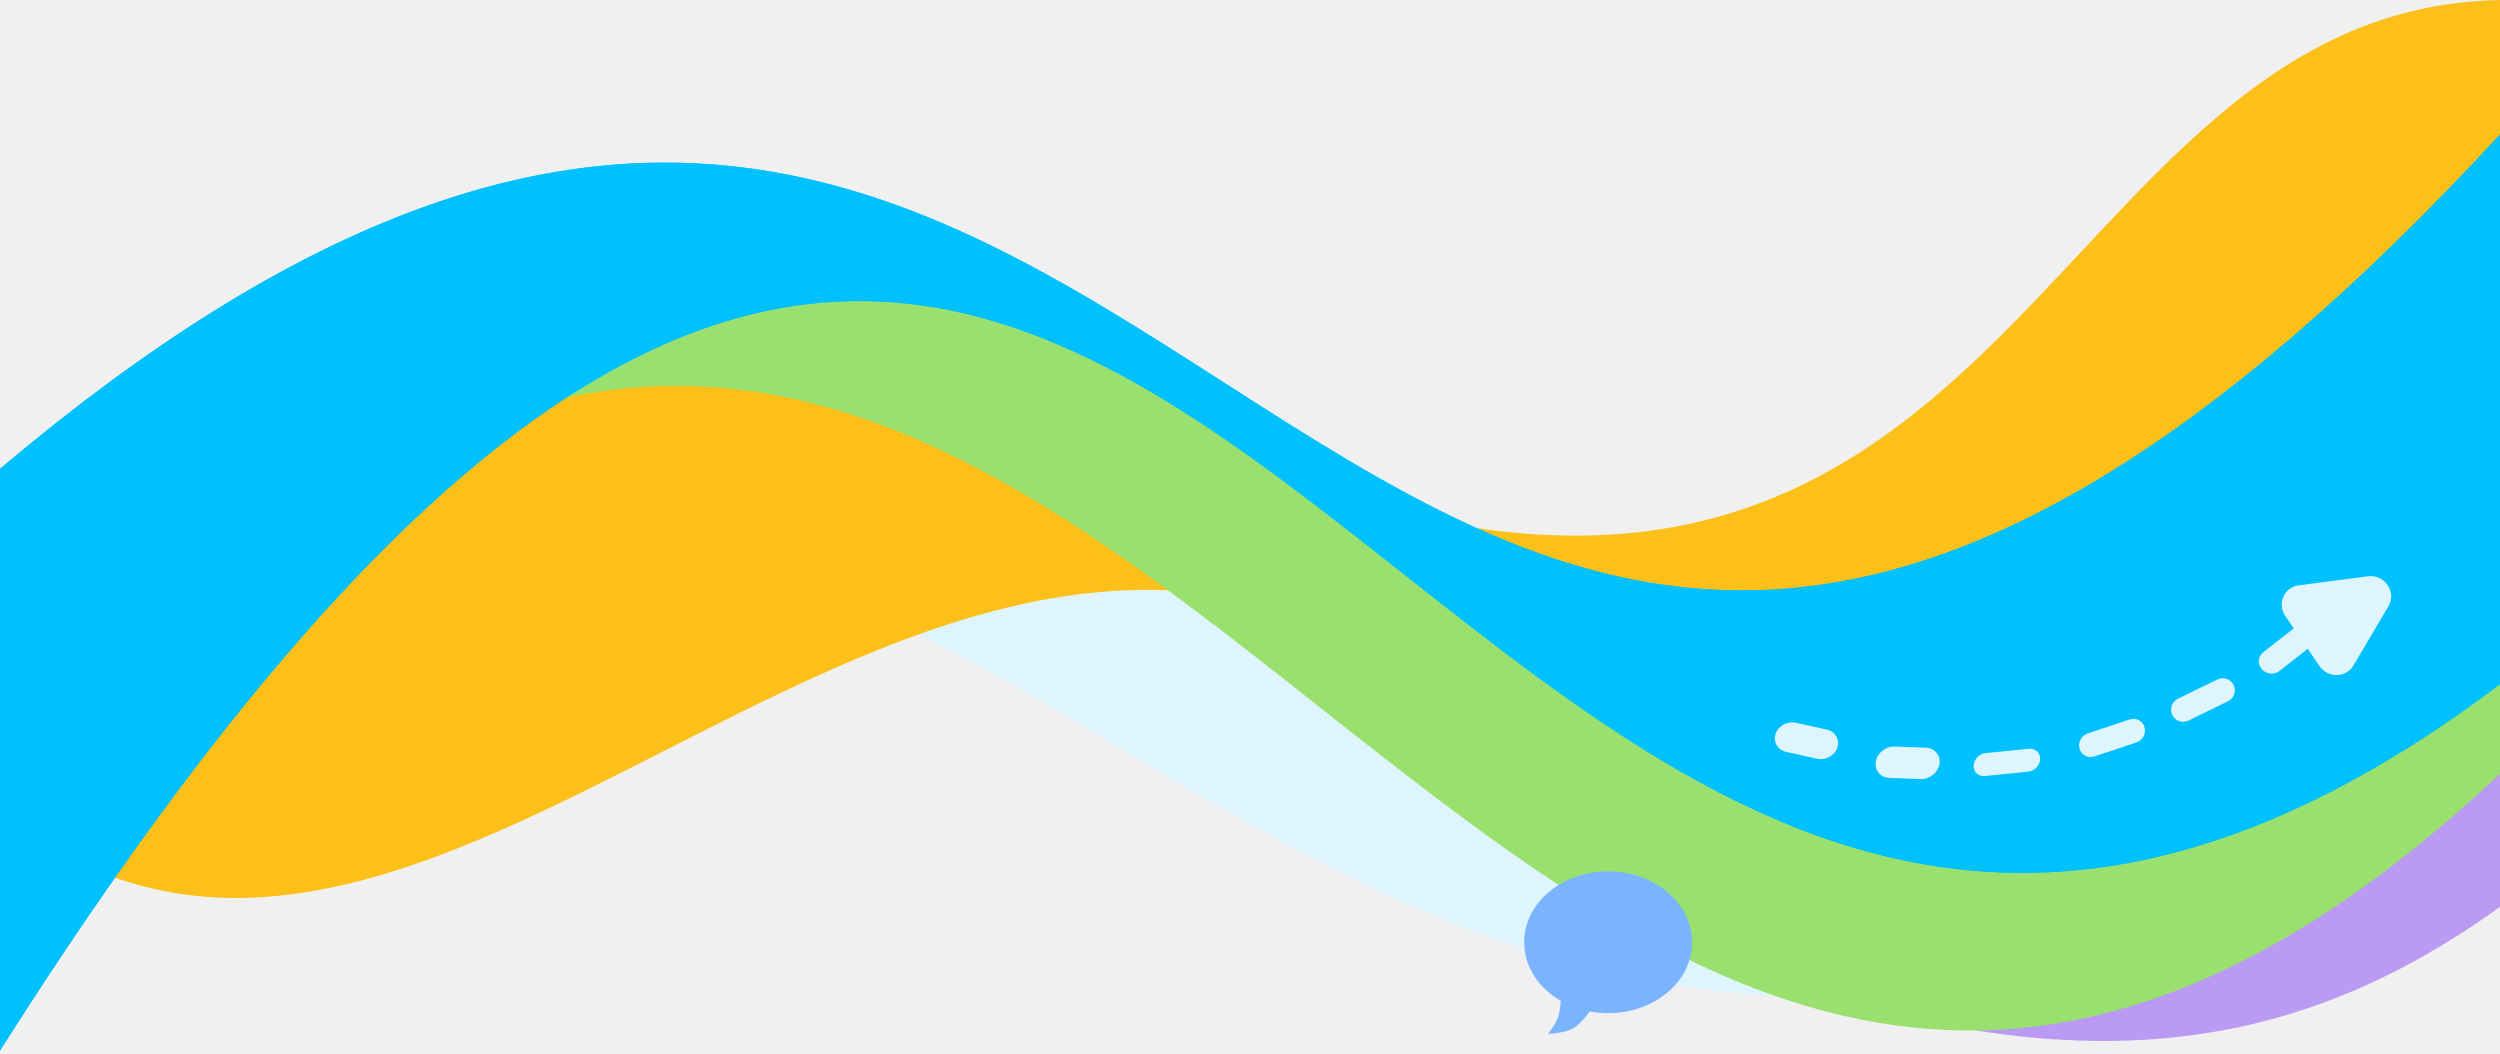
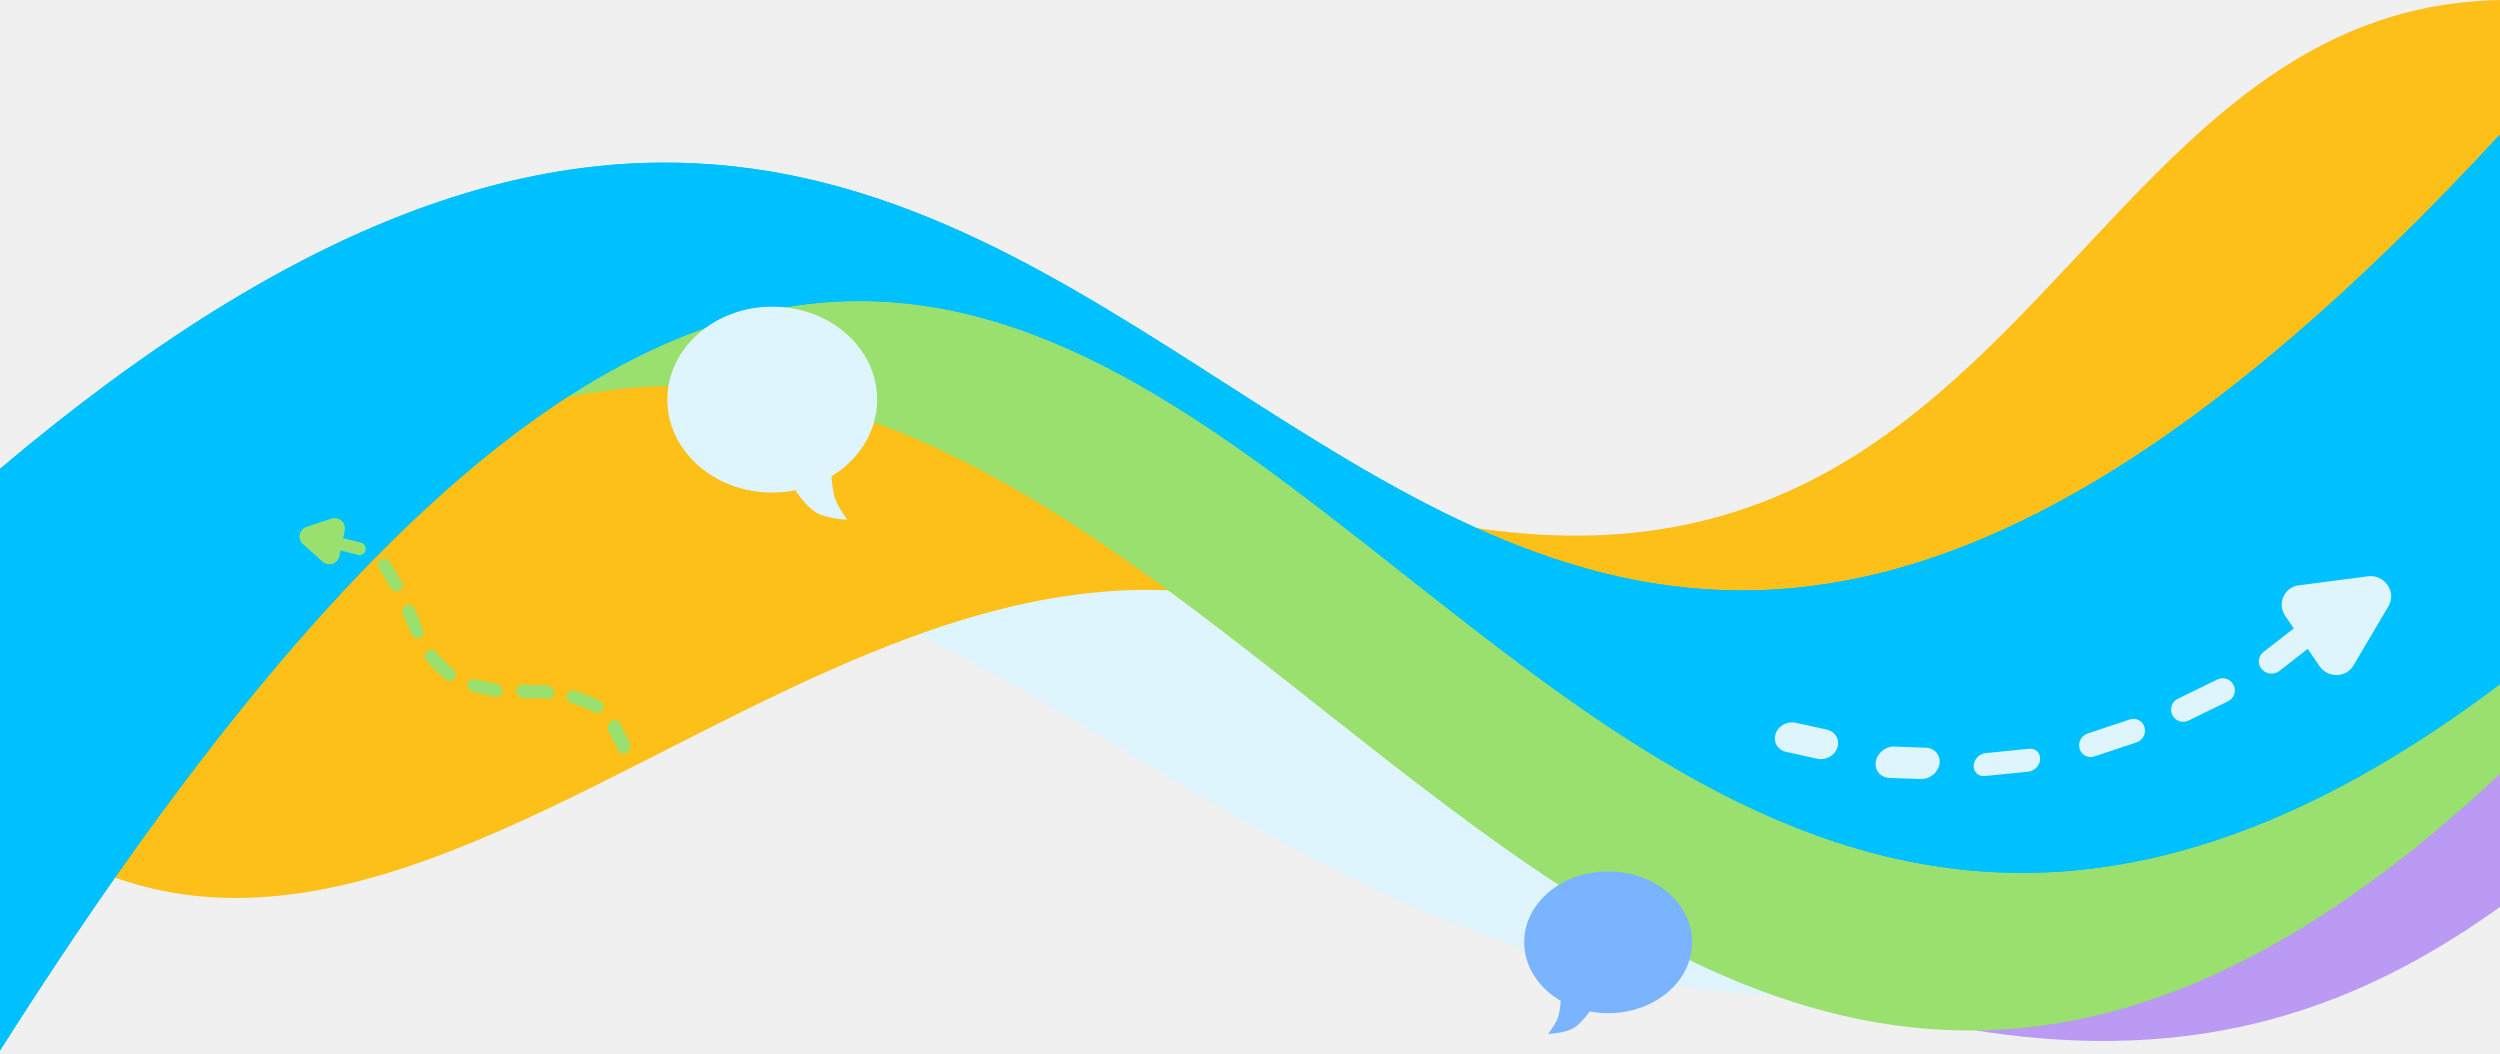
<svg xmlns="http://www.w3.org/2000/svg" width="375" height="158" viewBox="0 0 375 158" fill="none">
-   <g clip-path="url(#clip0_165_1751)">
+   <g clip-path="url(#clip0_2027_93)">
    <path fill-rule="evenodd" clip-rule="evenodd" d="M273.363 137.712L266.138 149.338C157.517 143.428 120.073 18.904 17.112 131.841L56.055 60.69L104.408 38.409L159.455 61.903L273.363 137.712Z" fill="#DFF5FE" />
    <path fill-rule="evenodd" clip-rule="evenodd" d="M216.946 83.349L221.47 79.206C322.195 94.15 312.527 -43.572 425.465 14.265L362.766 78.197L276.337 107.911L227.054 91.685L216.946 83.349Z" fill="#FCC018" />
    <path fill-rule="evenodd" clip-rule="evenodd" d="M214.011 94.85L207.384 97.721C124.16 51.998 50.368 195.793 -18.298 102.504L77.452 56.057L174.39 51.78L209.762 83.269L214.011 94.85Z" fill="#FCC018" />
    <path fill-rule="evenodd" clip-rule="evenodd" d="M541.299 52.585L534.883 57.734C392.022 39.165 405.735 210.289 245.551 138.424L334.479 58.988L457.064 22.067L526.963 42.228L541.299 52.585Z" fill="#BA9AF2" />
    <path fill-rule="evenodd" clip-rule="evenodd" d="M167.068 51.209L109.332 33.023L85.033 59.603C203.827 34.654 263.204 293.232 431.023 48.288L283.794 97.159L225.631 85.94L180.394 59.555L167.068 51.209Z" fill="#99E06F" />
    <path fill-rule="evenodd" clip-rule="evenodd" d="M0 70.326C182.152 -83.553 195.581 215.103 375.471 19.67C422.027 -30.918 483.867 79.129 525.473 -5.997L517 65.697C479.996 115.237 481.456 -14.372 420.709 59.506C211.595 293.271 193.901 -148.416 0 157.586V70.326Z" fill="#00C1FF" />
    <path fill-rule="evenodd" clip-rule="evenodd" d="M0 70.326C182.152 -83.553 195.581 215.103 375.471 19.67C422.027 -30.918 485.466 74.212 527.071 -10.914L517 65.697C479.996 115.237 481.456 -14.372 420.709 59.506C211.595 293.271 193.901 -148.416 0 157.587V70.326Z" fill="#00C1FF" />
    <path fill-rule="evenodd" clip-rule="evenodd" d="M234.115 150.123C230.803 148.207 228.629 144.988 228.629 141.341C228.629 135.467 234.268 130.705 241.223 130.705C248.179 130.705 253.817 135.467 253.817 141.341C253.817 147.216 248.179 151.978 241.223 151.978C240.269 151.978 239.339 151.888 238.445 151.718C238.214 152.05 237.079 153.63 235.963 154.257C234.668 154.983 232.216 155.093 232.216 155.093C232.216 155.093 233.273 153.738 233.651 152.737C233.976 151.877 234.089 150.517 234.115 150.123Z" fill="#7AB4FF" />
    <path d="M355.193 86.44C357.695 86.113 359.531 88.804 358.266 90.944L353.018 99.823C351.908 101.7 349.171 101.745 347.916 99.906L342.785 92.386C341.531 90.547 342.619 88.085 344.814 87.798L355.193 86.44Z" fill="#DFF5FE" />
    <rect width="10.244" height="3.671" rx="1.835" transform="matrix(0.780053 -0.609526 0.654736 0.769535 338.058 98.9497)" fill="#DFF5FE" />
    <rect width="10.279" height="3.623" rx="1.811" transform="matrix(0.894473 -0.43634 0.439292 0.90271 325.048 105.609)" fill="#DFF5FE" />
    <rect width="10.274" height="3.586" rx="1.793" transform="matrix(0.947858 -0.315719 0.279532 0.959033 311.437 110.595)" fill="#DFF5FE" />
    <rect width="9.969" height="3.472" rx="1.736" transform="matrix(1.00045 -0.100652 -0.0324373 0.989897 296.104 113.143)" fill="#DFF5FE" />
    <rect width="9.471" height="4.826" rx="2.413" transform="matrix(1.00838 0.0356662 -0.156272 0.975474 281.745 111.899)" fill="#DFF5FE" />
    <rect width="9.379" height="4.668" rx="2.334" transform="matrix(0.988911 0.217822 -0.304711 0.937566 267.044 107.901)" fill="#DFF5FE" />
  </g>
+   <path d="M45.454 81.632C44.572 80.844 44.872 79.396 45.996 79.025L49.721 77.796C50.844 77.425 51.948 78.41 51.707 79.568L50.909 83.409C50.668 84.567 49.264 85.031 48.381 84.243L45.454 81.632Z" fill="#99E06F" />
+   <rect x="54.598" y="83.463" width="4.371" height="1.878" rx="0.939" transform="rotate(-165.548 54.5977 83.4629)" fill="#99E06F" />
+   <path d="M92.029 108.063C92.416 107.974 92.794 108.157 92.989 108.528L94.442 111.297C94.766 111.913 94.461 112.761 93.832 112.994C93.41 113.15 92.971 112.972 92.755 112.558L91.308 109.785C90.964 109.125 91.342 108.221 92.029 108.063Z" fill="#99E06F" />
+   <rect width="5.678" height="1.987" rx="0.994" transform="matrix(0.999677 0.0254226 0.134042 0.990976 77.3047 102.7)" fill="#99E06F" />
+   <rect width="5.342" height="1.94" rx="0.97" transform="matrix(0.979408 0.201892 -0.0730891 0.997325 70.1992 101.693)" fill="#99E06F" />
+   <path d="M90.441 106.324C90.263 106.844 89.695 107.086 89.195 106.855L87.431 106.038L85.69 105.45C85.171 105.275 84.884 104.69 85.062 104.17C85.222 103.701 85.706 103.451 86.176 103.601C86.738 103.78 87.477 104.026 88.034 104.247C88.623 104.482 89.377 104.835 89.937 105.106C90.385 105.323 90.602 105.855 90.441 106.324Z" fill="#99E06F" />
+   <path d="M63.974 97.778C64.338 97.366 64.956 97.361 65.329 97.766L66.646 99.196L68.028 100.405C68.441 100.766 68.483 101.416 68.119 101.828C67.792 102.2 67.249 102.246 66.872 101.928C66.421 101.547 65.833 101.037 65.403 100.619C64.948 100.177 64.387 99.561 63.974 99.097C63.644 98.725 63.647 98.15 63.974 97.778Z" fill="#99E06F" />
+   <rect width="5.228" height="1.878" rx="0.939" transform="matrix(0.387256 0.921972 -0.922466 0.386079 61.793 90.4355)" fill="#99E06F" />
+   <rect width="5.437" height="1.889" rx="0.945" transform="matrix(0.510431 0.859919 -0.888888 0.458124 57.9971 83.4709)" fill="#99E06F" />
+   <path fill-rule="evenodd" clip-rule="evenodd" d="M124.72 71.453C128.858 68.941 131.574 64.722 131.574 59.942C131.574 52.242 124.529 46 115.839 46C107.149 46 100.104 52.242 100.104 59.942C100.104 67.642 107.149 73.884 115.839 73.884C117.032 73.884 118.193 73.766 119.31 73.544C119.597 73.977 121.016 76.05 122.412 76.871C124.03 77.824 127.093 77.967 127.093 77.967C127.093 77.967 125.773 76.191 125.3 74.88C124.893 73.752 124.753 71.969 124.72 71.453Z" fill="#DFF5FE" />
  <defs>
-     <clipPath id="clip0_165_1751">
+     <clipPath id="clip0_2027_93">
      <rect width="517" height="157.587" fill="white" />
    </clipPath>
  </defs>
</svg>
